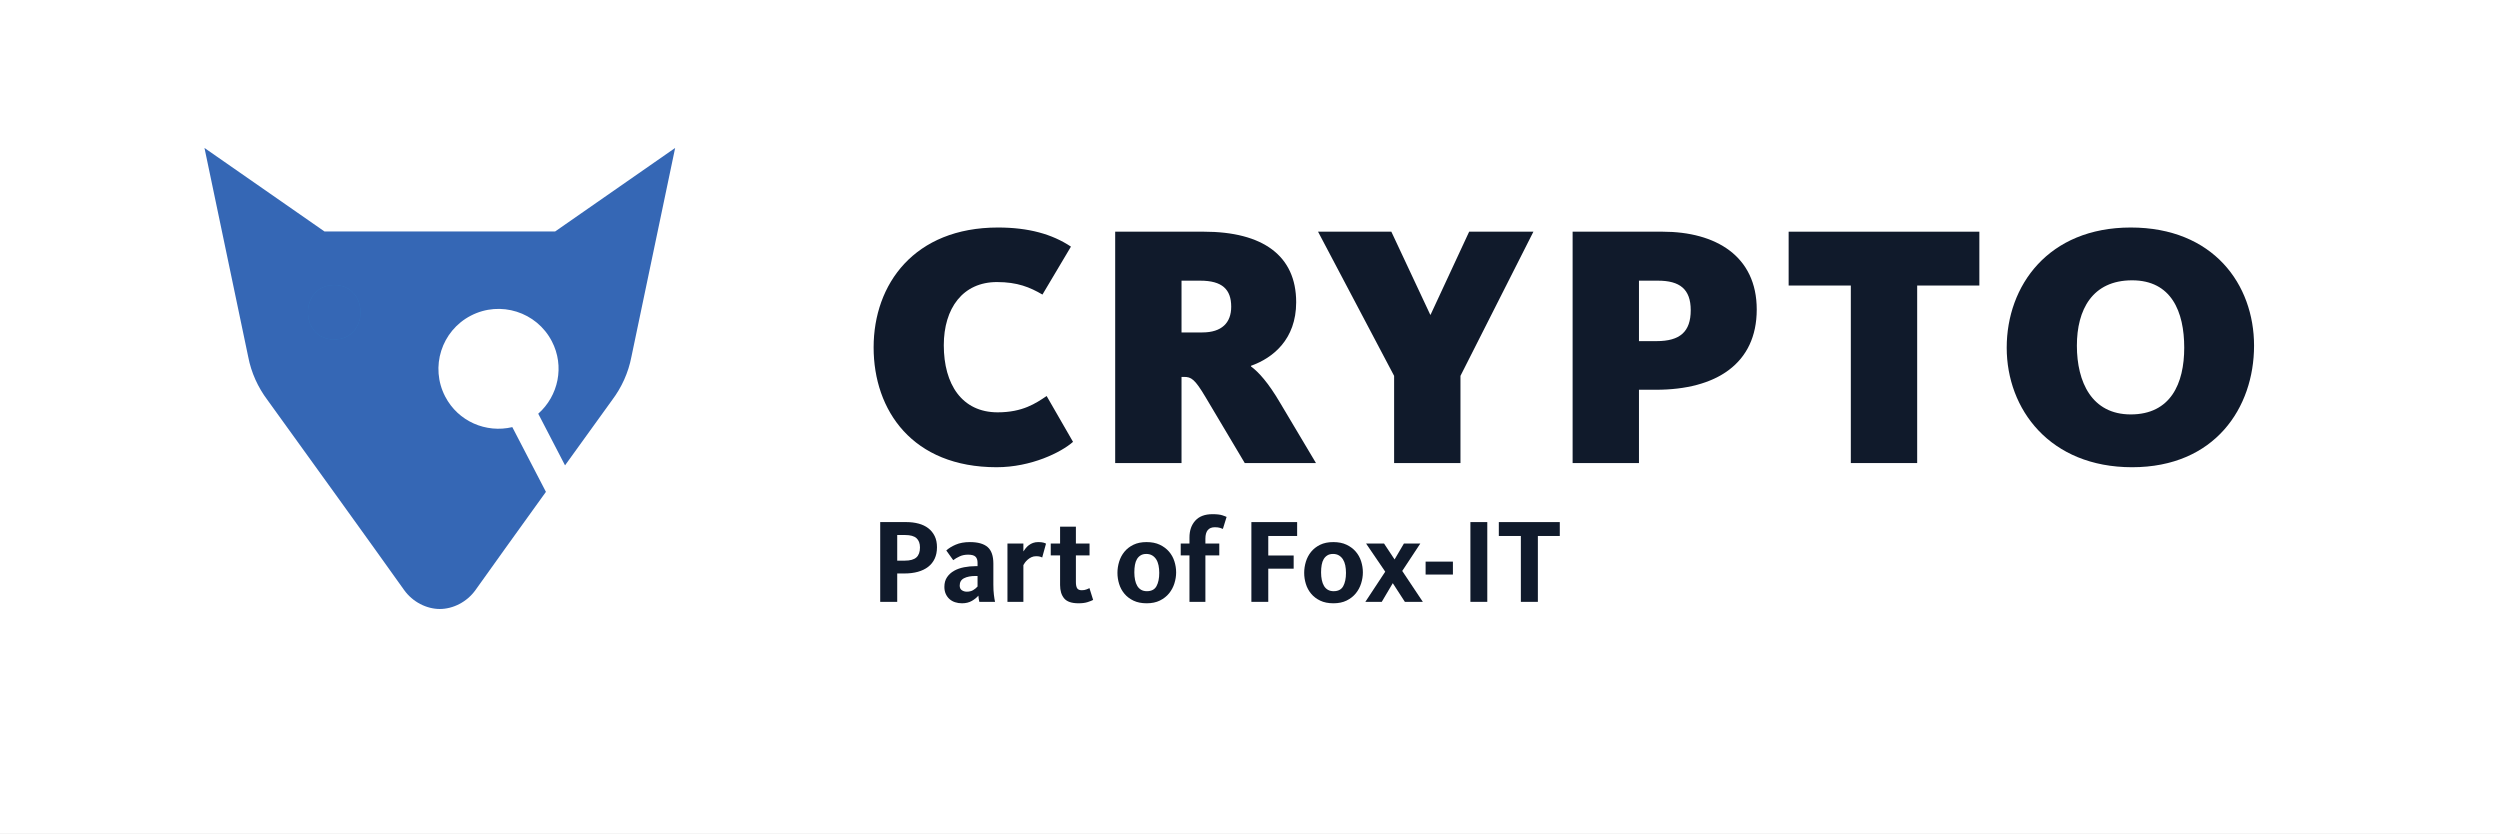
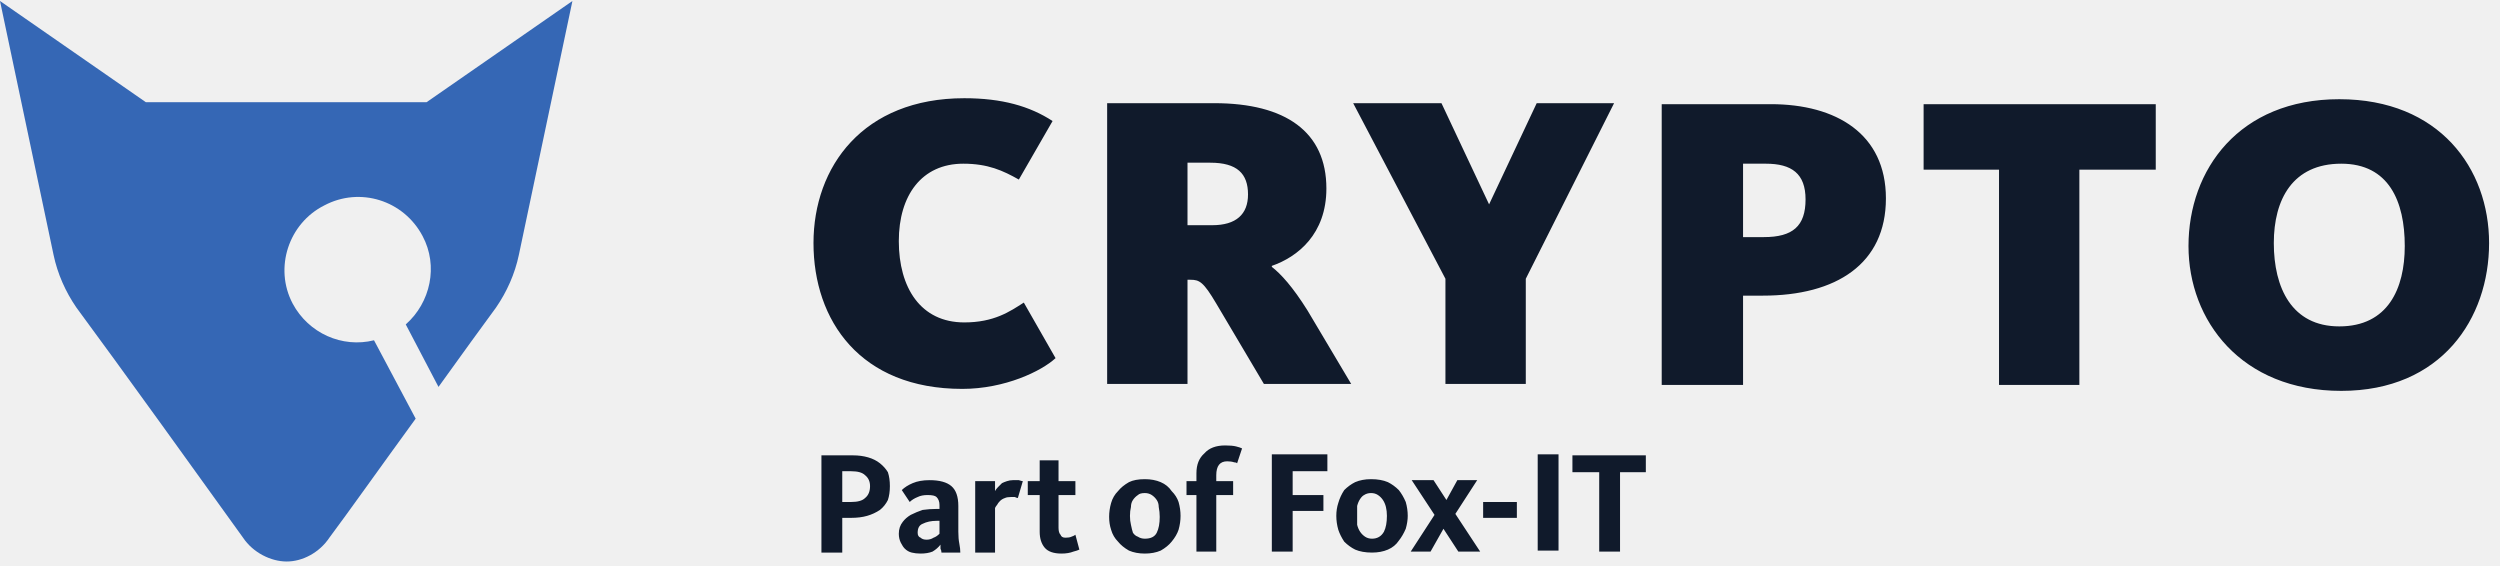
- <svg xmlns="http://www.w3.org/2000/svg" version="1.1" id="svg2" width="306.143" height="102.047" viewBox="0 0 306.143 102.047">
-   <defs id="defs6">
-     <clipPath clipPathUnits="userSpaceOnUse" id="clipPath18">
-       <path d="M 0,76.535 H 229.607 V 0 H 0 Z" id="path16" />
-     </clipPath>
-     <clipPath clipPathUnits="userSpaceOnUse" id="clipPath26">
-       <path d="M 0,76.754 H 305.166 V 0.218 H 0 Z" id="path24" />
-     </clipPath>
-   </defs>
-   <g id="g8" transform="matrix(1.333333,0,0,-1.333333,0,102.0472)">
-     <path d="M 0,0 H 229.607 V 76.535 H 0 Z" style="fill:#ffffff;fill-opacity:1;fill-rule:nonzero;stroke:none" id="path10" />
-     <g id="g12">
-       <g id="g14" clip-path="url(#clipPath18)">
-         <g id="g20">
-           <g id="g22" />
-           <g id="g32">
-             <g clip-path="url(#clipPath26)" opacity="0" id="g30">
-               <path d="M 305.167,0.218 H 0 v 76.536 h 305.167 z" style="fill:#ffffff;fill-opacity:1;fill-rule:nonzero;stroke:none" id="path28" />
-             </g>
-           </g>
-         </g>
-         <g id="g34" transform="translate(50.9824,55.2752)">
-           <path d="m 0,0 h -21.178 l -11.025,7.672 4.016,-19.179 c 0.281,-1.468 0.9,-2.814 1.767,-3.967 2.96,-4.099 10.086,-13.977 12.544,-17.443 0.796,-1.12 2.082,-1.754 3.288,-1.754 1.205,0 2.49,0.634 3.286,1.754 1.291,1.82 3.871,5.411 6.459,9.003 l -3.087,5.946 c -2.404,-0.569 -4.976,0.518 -6.165,2.808 -1.404,2.701 -0.348,6.03 2.357,7.43 2.706,1.401 6.036,0.349 7.439,-2.354 1.192,-2.289 0.599,-5.015 -1.25,-6.652 l 2.461,-4.742 c 1.704,2.366 3.28,4.55 4.331,6.004 0.866,1.153 1.485,2.499 1.766,3.967 l 4.016,19.179 z" style="fill:#3567b5;fill-opacity:1;fill-rule:nonzero;stroke:none" id="path36" />
-         </g>
-         <g id="g38" transform="translate(80.2358,44.6316)">
-           <path d="m 0,0 c 0,5.807 3.733,11.008 11.422,11.008 2.808,0 4.978,-0.606 6.701,-1.755 L 15.506,4.85 C 14.358,5.52 13.209,5.999 11.327,5.999 8.2,5.999 6.445,3.605 6.445,0.192 c 0,-3.574 1.659,-6.158 4.946,-6.158 2.297,0 3.509,0.829 4.499,1.499 l 2.424,-4.211 C 17.229,-9.635 14.485,-11.007 11.295,-11.007 3.574,-11.007 0,-5.807 0,0" style="fill:#101a2b;fill-opacity:1;fill-rule:nonzero;stroke:none" id="path40" />
-         </g>
-         <g id="g42" transform="translate(110.4297,46.0037)">
-           <path d="m 0,0 c 1.787,0 2.648,0.894 2.648,2.361 0,1.596 -0.829,2.393 -2.839,2.393 h -1.724 l 0,-4.754 z m -8.008,9.253 h 8.135 c 5.425,0 8.488,-2.202 8.488,-6.477 0,-3.446 -2.17,-5.137 -4.148,-5.839 v -0.063 c 0.702,-0.511 1.595,-1.5 2.68,-3.351 l 3.286,-5.52 h -6.54 l -3.606,6.062 c -0.989,1.66 -1.308,1.851 -1.978,1.851 h -0.224 v -7.913 h -6.093 z" style="fill:#101a2b;fill-opacity:1;fill-rule:nonzero;stroke:none" id="path44" />
-         </g>
-         <g id="g46" transform="translate(128.0396,42.0154)">
-           <path d="m 0,0 -6.987,13.241 h 6.732 L 3.318,5.616 H 3.35 l 3.542,7.625 h 5.902 L 6.094,0 V -8.008 H 0 Z" style="fill:#101a2b;fill-opacity:1;fill-rule:nonzero;stroke:none" id="path48" />
-         </g>
-         <g id="g50" transform="translate(152.1548,45.2063)">
-           <path d="m 0,0 c 2.138,0 3.127,0.861 3.127,2.839 0,1.947 -1.021,2.712 -2.999,2.712 h -1.755 l 0,-5.551 z m -7.721,10.05 h 8.263 c 4.882,0 8.647,-2.233 8.647,-7.147 0,-4.977 -3.733,-7.37 -9.252,-7.37 h -1.564 v -6.732 h -6.094 z" style="fill:#101a2b;fill-opacity:1;fill-rule:nonzero;stroke:none" id="path52" />
-         </g>
-         <g id="g54" transform="translate(169.9849,50.3113)">
-           <path d="M 0,0 H -5.711 V 4.945 H 11.805 V 0 H 6.094 V -16.304 H 0 Z" style="fill:#101a2b;fill-opacity:1;fill-rule:nonzero;stroke:none" id="path56" />
-         </g>
-         <g id="g58" transform="translate(200.606,44.5999)">
-           <path d="m 0,0 c 0,3.318 -1.181,6.19 -4.786,6.19 -3.669,0 -5.073,-2.712 -5.073,-5.999 0,-3.35 1.372,-6.317 4.945,-6.317 C -1.244,-6.126 0,-3.286 0,0 m -16.304,0 c 0,5.711 3.829,11.04 11.39,11.04 7.594,0 11.327,-5.233 11.327,-10.849 0,-5.711 -3.605,-11.167 -11.199,-11.167 -7.562,0 -11.518,5.329 -11.518,10.976" style="fill:#101a2b;fill-opacity:1;fill-rule:nonzero;stroke:none" id="path60" />
-         </g>
-         <g id="g62" transform="translate(83.0962,25.0437)">
-           <path d="m 0,0 c 0.491,0 0.847,0.099 1.067,0.297 0.22,0.198 0.33,0.502 0.33,0.913 0,0.374 -0.106,0.658 -0.319,0.853 C 0.865,2.256 0.517,2.354 0.033,2.354 H -0.693 V 0 Z M -2.255,3.542 H 0.154 C 0.55,3.542 0.92,3.496 1.265,3.404 1.609,3.313 1.907,3.171 2.156,2.981 2.405,2.79 2.602,2.55 2.745,2.26 2.888,1.971 2.959,1.628 2.959,1.232 2.959,0.836 2.889,0.487 2.75,0.187 2.611,-0.114 2.411,-0.365 2.15,-0.567 1.89,-0.769 1.577,-0.92 1.21,-1.023 0.843,-1.126 0.433,-1.177 -0.022,-1.177 h -0.671 v -2.607 h -1.562 z" style="fill:#101a2b;fill-opacity:1;fill-rule:nonzero;stroke:none" id="path64" />
-         </g>
-         <g id="g66" transform="translate(88.791,22.1946)">
-           <path d="M 0,0 C 0.228,0 0.42,0.046 0.578,0.137 0.735,0.229 0.873,0.341 0.99,0.473 V 1.441 H 0.803 C 0.37,1.441 0.02,1.373 -0.248,1.237 -0.515,1.102 -0.649,0.876 -0.649,0.561 -0.649,0.363 -0.583,0.22 -0.451,0.132 -0.319,0.044 -0.169,0 0,0 m -0.44,-1.067 c -0.227,0 -0.44,0.033 -0.638,0.099 -0.198,0.066 -0.368,0.163 -0.511,0.291 -0.143,0.129 -0.257,0.286 -0.342,0.473 -0.084,0.187 -0.126,0.402 -0.126,0.644 0,0.352 0.082,0.649 0.247,0.891 0.165,0.242 0.382,0.438 0.649,0.588 0.268,0.151 0.574,0.259 0.919,0.325 0.345,0.066 0.693,0.099 1.045,0.099 H 0.99 V 2.651 C 0.99,2.908 0.926,3.097 0.797,3.217 0.669,3.338 0.444,3.399 0.121,3.399 -0.172,3.399 -0.433,3.346 -0.66,3.239 -0.887,3.133 -1.082,3.018 -1.243,2.893 l -0.638,0.891 c 0.213,0.198 0.501,0.376 0.863,0.533 0.364,0.158 0.798,0.237 1.304,0.237 0.734,0 1.276,-0.152 1.628,-0.456 C 2.266,3.793 2.442,3.285 2.442,2.574 V 0.649 c 0,-0.367 0.016,-0.68 0.05,-0.941 0.032,-0.26 0.067,-0.475 0.104,-0.643 H 1.155 C 1.133,-0.869 1.115,-0.777 1.1,-0.66 1.085,-0.543 1.074,-0.444 1.067,-0.363 0.92,-0.539 0.721,-0.701 0.468,-0.847 0.214,-0.994 -0.088,-1.067 -0.44,-1.067" style="fill:#101a2b;fill-opacity:1;fill-rule:nonzero;stroke:none" id="path68" />
-         </g>
-         <g id="g70" transform="translate(92.5273,26.6165)">
-           <path d="m 0,0 h 1.463 v -0.726 c 0.059,0.095 0.13,0.194 0.215,0.297 0.084,0.103 0.181,0.196 0.291,0.281 0.11,0.084 0.237,0.152 0.38,0.203 0.143,0.051 0.298,0.077 0.467,0.077 0.198,0 0.354,-0.015 0.468,-0.044 C 3.397,0.059 3.483,0.026 3.542,-0.011 L 3.19,-1.287 C 3.146,-1.258 3.08,-1.23 2.992,-1.205 2.904,-1.179 2.783,-1.166 2.629,-1.166 2.468,-1.166 2.323,-1.197 2.195,-1.259 2.066,-1.322 1.953,-1.397 1.854,-1.485 1.755,-1.573 1.672,-1.663 1.606,-1.754 1.54,-1.846 1.492,-1.921 1.463,-1.98 v -3.377 l -1.463,0 z" style="fill:#101a2b;fill-opacity:1;fill-rule:nonzero;stroke:none" id="path72" />
-         </g>
-         <g id="g74" transform="translate(99.0552,21.1277)">
-           <path d="m 0,0 c -0.631,0 -1.071,0.15 -1.32,0.451 -0.25,0.3 -0.374,0.707 -0.374,1.221 V 4.4 h -0.858 v 1.089 h 0.858 V 7.04 h 1.452 V 5.489 H 1.012 V 4.4 H -0.242 V 1.958 c 0,-0.264 0.038,-0.457 0.115,-0.578 0.077,-0.121 0.218,-0.181 0.424,-0.181 0.161,0 0.304,0.024 0.429,0.072 0.125,0.047 0.216,0.089 0.275,0.126 L 1.342,0.308 C 1.232,0.249 1.065,0.183 0.841,0.11 0.618,0.037 0.337,0 0,0" style="fill:#101a2b;fill-opacity:1;fill-rule:nonzero;stroke:none" id="path76" />
-         </g>
-         <g id="g78" transform="translate(105.3359,22.2386)">
-           <path d="M 0,0 C 0.418,0 0.711,0.154 0.88,0.462 1.048,0.77 1.133,1.177 1.133,1.683 1.133,1.932 1.111,2.163 1.067,2.376 1.023,2.588 0.951,2.772 0.853,2.926 0.753,3.08 0.628,3.201 0.479,3.289 0.328,3.377 0.15,3.421 -0.055,3.421 -0.261,3.421 -0.433,3.379 -0.572,3.294 -0.711,3.21 -0.825,3.095 -0.913,2.948 -1.001,2.801 -1.063,2.624 -1.1,2.415 -1.137,2.206 -1.155,1.976 -1.155,1.727 c 0,-0.249 0.022,-0.48 0.066,-0.693 0.044,-0.213 0.111,-0.396 0.203,-0.55 C -0.794,0.33 -0.675,0.211 -0.528,0.126 -0.381,0.042 -0.206,0 0,0 m -0.022,-1.111 c -0.47,0 -0.873,0.081 -1.21,0.242 -0.337,0.161 -0.616,0.374 -0.836,0.638 -0.22,0.264 -0.382,0.563 -0.484,0.897 -0.103,0.333 -0.154,0.672 -0.154,1.017 0,0.345 0.051,0.686 0.154,1.023 0.102,0.337 0.262,0.64 0.478,0.907 0.217,0.268 0.493,0.485 0.831,0.65 0.337,0.165 0.741,0.247 1.21,0.247 0.469,0 0.874,-0.081 1.215,-0.242 C 1.523,4.106 1.806,3.896 2.029,3.635 2.253,3.375 2.418,3.078 2.524,2.745 2.63,2.411 2.684,2.072 2.684,1.727 2.684,1.39 2.63,1.052 2.524,0.715 2.418,0.377 2.255,0.073 2.035,-0.198 1.815,-0.469 1.534,-0.689 1.193,-0.858 0.853,-1.027 0.447,-1.111 -0.022,-1.111" style="fill:#101a2b;fill-opacity:1;fill-rule:nonzero;stroke:none" id="path80" />
-         </g>
-         <g id="g82" transform="translate(109.2441,25.5276)">
-           <path d="M 0,0 H -0.803 V 1.089 H 0 v 0.55 C 0,2.284 0.179,2.803 0.539,3.195 0.898,3.588 1.422,3.784 2.112,3.784 2.508,3.784 2.807,3.751 3.008,3.685 3.21,3.619 3.344,3.567 3.41,3.531 L 3.069,2.431 C 3.025,2.453 2.94,2.484 2.816,2.524 2.691,2.564 2.53,2.585 2.332,2.585 1.752,2.585 1.463,2.233 1.463,1.529 V 1.089 H 2.739 V 0 H 1.463 V -4.268 H 0 Z" style="fill:#101a2b;fill-opacity:1;fill-rule:nonzero;stroke:none" id="path84" />
-         </g>
-         <g id="g86" transform="translate(114.9307,28.5857)">
-           <path d="M 0,0 H 4.202 V -1.276 H 1.551 v -1.793 h 2.332 v -1.21 H 1.551 v -3.047 l -1.551,0 z" style="fill:#101a2b;fill-opacity:1;fill-rule:nonzero;stroke:none" id="path88" />
-         </g>
-         <g id="g90" transform="translate(122.4863,22.2386)">
-           <path d="M 0,0 C 0.418,0 0.711,0.154 0.88,0.462 1.048,0.77 1.133,1.177 1.133,1.683 1.133,1.932 1.111,2.163 1.067,2.376 1.023,2.588 0.951,2.772 0.853,2.926 0.753,3.08 0.628,3.201 0.479,3.289 0.328,3.377 0.15,3.421 -0.055,3.421 -0.261,3.421 -0.433,3.379 -0.572,3.294 -0.711,3.21 -0.825,3.095 -0.913,2.948 -1.001,2.801 -1.063,2.624 -1.1,2.415 -1.137,2.206 -1.155,1.976 -1.155,1.727 c 0,-0.249 0.022,-0.48 0.066,-0.693 0.044,-0.213 0.111,-0.396 0.203,-0.55 C -0.794,0.33 -0.675,0.211 -0.528,0.126 -0.381,0.042 -0.206,0 0,0 m -0.022,-1.111 c -0.47,0 -0.873,0.081 -1.21,0.242 -0.337,0.161 -0.616,0.374 -0.836,0.638 -0.22,0.264 -0.382,0.563 -0.484,0.897 -0.103,0.333 -0.154,0.672 -0.154,1.017 0,0.345 0.051,0.686 0.154,1.023 0.102,0.337 0.262,0.64 0.478,0.907 0.217,0.268 0.493,0.485 0.831,0.65 0.337,0.165 0.741,0.247 1.21,0.247 0.469,0 0.874,-0.081 1.215,-0.242 C 1.523,4.106 1.806,3.896 2.029,3.635 2.253,3.375 2.418,3.078 2.524,2.745 2.63,2.411 2.684,2.072 2.684,1.727 2.684,1.39 2.63,1.052 2.524,0.715 2.418,0.377 2.255,0.073 2.035,-0.198 1.815,-0.469 1.534,-0.689 1.193,-0.858 0.853,-1.027 0.447,-1.111 -0.022,-1.111" style="fill:#101a2b;fill-opacity:1;fill-rule:nonzero;stroke:none" id="path92" />
-         </g>
-         <g id="g94" transform="translate(127.2236,24.0315)">
-           <path d="m 0,0 -1.76,2.585 h 1.65 L 0.858,1.122 1.716,2.585 H 3.223 L 1.562,0.066 3.454,-2.772 h -1.65 l -1.111,1.716 -1.012,-1.716 h -1.507 z" style="fill:#101a2b;fill-opacity:1;fill-rule:nonzero;stroke:none" id="path96" />
-         </g>
-         <path d="m 130.932,24.955 h 2.508 v -1.188 h -2.508 z" style="fill:#101a2b;fill-opacity:1;fill-rule:nonzero;stroke:none" id="path98" />
-         <path d="m 135.046,28.586 h 1.551 V 21.26 h -1.551 z" style="fill:#101a2b;fill-opacity:1;fill-rule:nonzero;stroke:none" id="path100" />
-         <g id="g102" transform="translate(139.6802,27.3094)">
-           <path d="M 0,0 H -2.024 V 1.276 H 3.575 V 0 H 1.562 V -6.05 H 0 Z" style="fill:#101a2b;fill-opacity:1;fill-rule:nonzero;stroke:none" id="path104" />
-         </g>
-         <g id="g106" transform="translate(30.6968,45.3567)">
-           <path d="M 0,0 C 3.217,0 3.223,5 0,5 -3.217,5 -3.223,0 0,0" style="fill:#3175bf;fill-opacity:1;fill-rule:nonzero;stroke:none" id="path108" />
-         </g>
-         <g id="g110" transform="translate(30.6968,45.3567)">
-           <path d="M 0,0 C 3.217,0 3.223,5 0,5 -3.217,5 -3.223,0 0,0" style="fill:#3567b5;fill-opacity:1;fill-rule:nonzero;stroke:none" id="path112" />
-         </g>
-       </g>
-     </g>
-   </g>
+ <svg xmlns="http://www.w3.org/2000/svg" version="1.2" viewBox="0 0 252 57">
+   <style>.a{fill:#3567b5}.b{fill:#101a2b}</style>
+   <path class="a" d="m43 10.3h-28.3l-14.7-10.2 5.4 25.6c0.4 1.9 1.2 3.7 2.3 5.3 4 5.4 13.5 18.6 16.8 23.2 1 1.5 2.8 2.4 4.4 2.4 1.6 0 3.3-0.9 4.3-2.4 1.8-2.4 5.2-7.2 8.7-12l-4.2-7.9c-3.2 0.8-6.6-0.7-8.2-3.7-1.9-3.6-0.4-8.1 3.2-9.9 3.6-1.9 8-0.5 9.9 3.1 1.6 3 0.8 6.7-1.7 8.9l3.3 6.3c2.3-3.2 4.4-6.1 5.8-8 1.1-1.6 1.9-3.4 2.3-5.3l5.4-25.6z" />
+   <path fill-rule="evenodd" class="b" d="m82 24.5c0-7.7 5-14.6 15.2-14.6 3.8 0 6.6 0.8 8.9 2.3l-3.4 5.9c-1.6-0.9-3.1-1.6-5.6-1.6-4.2 0-6.5 3.2-6.5 7.8 0 4.7 2.2 8.2 6.6 8.2 3 0 4.6-1.1 6-2l3.2 5.6c-1.4 1.3-5.1 3.1-9.4 3.1-10.3 0-15-6.9-15-14.7zm29.6-14.1h10.8c7.2 0 11.3 2.9 11.3 8.6 0 4.6-2.9 6.9-5.5 7.8v0.1c0.9 0.7 2.1 2 3.6 4.4l4.4 7.4h-8.8l-4.8-8.1c-1.3-2.2-1.7-2.4-2.6-2.4h-0.3v10.5h-8.1zm10.6 12.3c2.4 0 3.6-1.1 3.6-3.1 0-2.1-1.1-3.2-3.8-3.2h-2.3v6.3zm23.5 5.4l-9.3-17.7h8.9l4.8 10.2 4.8-10.2h7.8l-8.9 17.7v10.6h-8.1zm21.8-17.6h11c6.6 0 11.6 3 11.6 9.5 0 6.6-5 9.8-12.4 9.8h-2v9h-8.2zm10.3 13.4c2.9 0 4.2-1.1 4.2-3.8 0-2.6-1.4-3.6-4-3.6h-2.3v7.4zm23.7-6.8h-7.6v-6.6h23.4v6.6h-7.7v21.7h-8.1zm19.1 7.7c0-7.7 5.1-14.8 15.2-14.8 10.1 0 15.1 7 15.1 14.5 0 7.6-4.8 14.9-14.9 14.9-10.1 0-15.4-7.1-15.4-14.6zm21.8 0c0-4.5-1.6-8.3-6.4-8.3-4.9 0-6.8 3.6-6.8 8 0 4.5 1.8 8.4 6.6 8.4 4.9 0 6.6-3.8 6.6-8.1z" />
+   <path fill-rule="evenodd" class="b" d="m82.8 45.9h3.2q0.8 0 1.5 0.2 0.7 0.2 1.2 0.6 0.5 0.4 0.8 0.9 0.2 0.6 0.2 1.4 0 0.8-0.2 1.4-0.3 0.6-0.8 1-0.6 0.4-1.3 0.6-0.7 0.2-1.6 0.2h-0.9v3.5h-2.1zm3 4.7q1 0 1.4-0.4 0.5-0.4 0.5-1.2 0-0.7-0.5-1.1-0.4-0.4-1.4-0.4h-0.9v3.1zm7 5.2q-0.5 0-0.9-0.1-0.4-0.1-0.7-0.4-0.2-0.2-0.4-0.6-0.2-0.4-0.2-0.9 0-0.7 0.4-1.2 0.3-0.4 0.8-0.7 0.6-0.3 1.2-0.5 0.7-0.1 1.4-0.1h0.3v-0.4q0-0.5-0.3-0.8-0.2-0.2-0.9-0.2-0.6 0-1 0.2-0.5 0.2-0.8 0.5l-0.8-1.2q0.4-0.4 1.1-0.7 0.7-0.3 1.7-0.3 1.5 0 2.2 0.6 0.7 0.6 0.7 2v2.6q0 0.7 0.1 1.2 0.1 0.5 0.1 0.9h-1.9q0-0.2-0.1-0.4 0-0.2 0-0.4-0.3 0.4-0.8 0.7-0.5 0.2-1.2 0.2zm0.6-1.4q0.4 0 0.7-0.2 0.3-0.1 0.6-0.4v-1.3h-0.3q-0.8 0-1.4 0.3-0.5 0.2-0.5 0.9 0 0.4 0.3 0.5 0.2 0.2 0.6 0.2zm4.9-5.9h2v1q0.1-0.2 0.3-0.4 0.2-0.2 0.4-0.4 0.2-0.1 0.5-0.2 0.3-0.1 0.6-0.1 0.4 0 0.6 0 0.3 0.1 0.4 0.1l-0.5 1.7q-0.1 0-0.3-0.1-0.1 0-0.4 0-0.4 0-0.6 0.1-0.3 0.1-0.5 0.3-0.2 0.2-0.3 0.4-0.1 0.1-0.2 0.3v4.5h-2zm8.7 7.3q-1.2 0-1.7-0.6-0.5-0.6-0.5-1.6v-3.7h-1.2v-1.4h1.2v-2.1h1.9v2.1h1.7v1.4h-1.7v3.3q0 0.5 0.2 0.7 0.1 0.3 0.5 0.3 0.4 0 0.6-0.1 0.3-0.1 0.4-0.2l0.4 1.5q-0.2 0.1-0.6 0.2-0.5 0.2-1.2 0.2zm8.4 0q-0.9 0-1.6-0.3-0.7-0.4-1.1-0.9-0.5-0.5-0.7-1.2-0.2-0.6-0.2-1.3 0-0.7 0.2-1.4 0.2-0.7 0.7-1.2 0.4-0.5 1.1-0.9 0.6-0.3 1.6-0.3 0.9 0 1.6 0.3 0.7 0.3 1.1 0.9 0.5 0.5 0.7 1.1 0.2 0.7 0.2 1.4 0 0.7-0.2 1.4-0.2 0.6-0.7 1.2-0.4 0.5-1.1 0.9-0.7 0.3-1.6 0.3zm0-1.5q0.9 0 1.2-0.6 0.3-0.6 0.3-1.6 0-0.5-0.1-1 0-0.4-0.2-0.7-0.2-0.3-0.5-0.5-0.3-0.2-0.7-0.2-0.5 0-0.7 0.2-0.3 0.2-0.5 0.5-0.2 0.3-0.2 0.7-0.1 0.4-0.1 0.9 0 0.5 0.1 0.9 0.1 0.5 0.2 0.8 0.2 0.3 0.5 0.4 0.3 0.2 0.7 0.2zm5.2-4.4h-1v-1.4h1v-0.8q0-1.3 0.8-2 0.7-0.8 2.1-0.8 0.7 0 1.1 0.1 0.4 0.1 0.6 0.2l-0.5 1.5q-0.1-0.1-0.3-0.1-0.3-0.1-0.7-0.1-1.1 0-1.1 1.4v0.6h1.7v1.4h-1.7v5.7h-2zm7.6-4.1h5.6v1.7h-3.5v2.4h3.1v1.6h-3.1v4.1h-2.1zm10.1 9.9q-1 0-1.7-0.3-0.6-0.3-1.1-0.8-0.4-0.6-0.6-1.2-0.2-0.7-0.2-1.4 0-0.7 0.2-1.3 0.2-0.7 0.6-1.3 0.5-0.5 1.1-0.8 0.7-0.3 1.6-0.3 1 0 1.7 0.3 0.6 0.3 1.1 0.8 0.4 0.5 0.7 1.2 0.2 0.7 0.2 1.4 0 0.6-0.2 1.3-0.3 0.7-0.7 1.2-0.4 0.6-1.1 0.9-0.7 0.3-1.6 0.3zm0-1.4q0.8 0 1.2-0.7 0.3-0.6 0.3-1.6 0-0.5-0.1-0.9-0.1-0.4-0.3-0.7-0.2-0.3-0.5-0.5-0.3-0.2-0.7-0.2-0.4 0-0.7 0.2-0.2 0.1-0.4 0.4-0.2 0.3-0.3 0.7 0 0.5 0 1 0 0.5 0 0.9 0.1 0.4 0.3 0.7 0.2 0.3 0.5 0.5 0.3 0.2 0.7 0.2zm6.3-2.4l-2.3-3.5h2.2l1.3 2 1.1-2h2l-2.2 3.4 2.5 3.8h-2.2l-1.5-2.3-1.3 2.3h-2zm4.9-1.3h3.4v1.6h-3.4zm5.5-4.8h2.1v9.7h-2.1zm6.2 1.8h-2.7v-1.7h7.4v1.7h-2.6v8h-2.1z" />
</svg>
